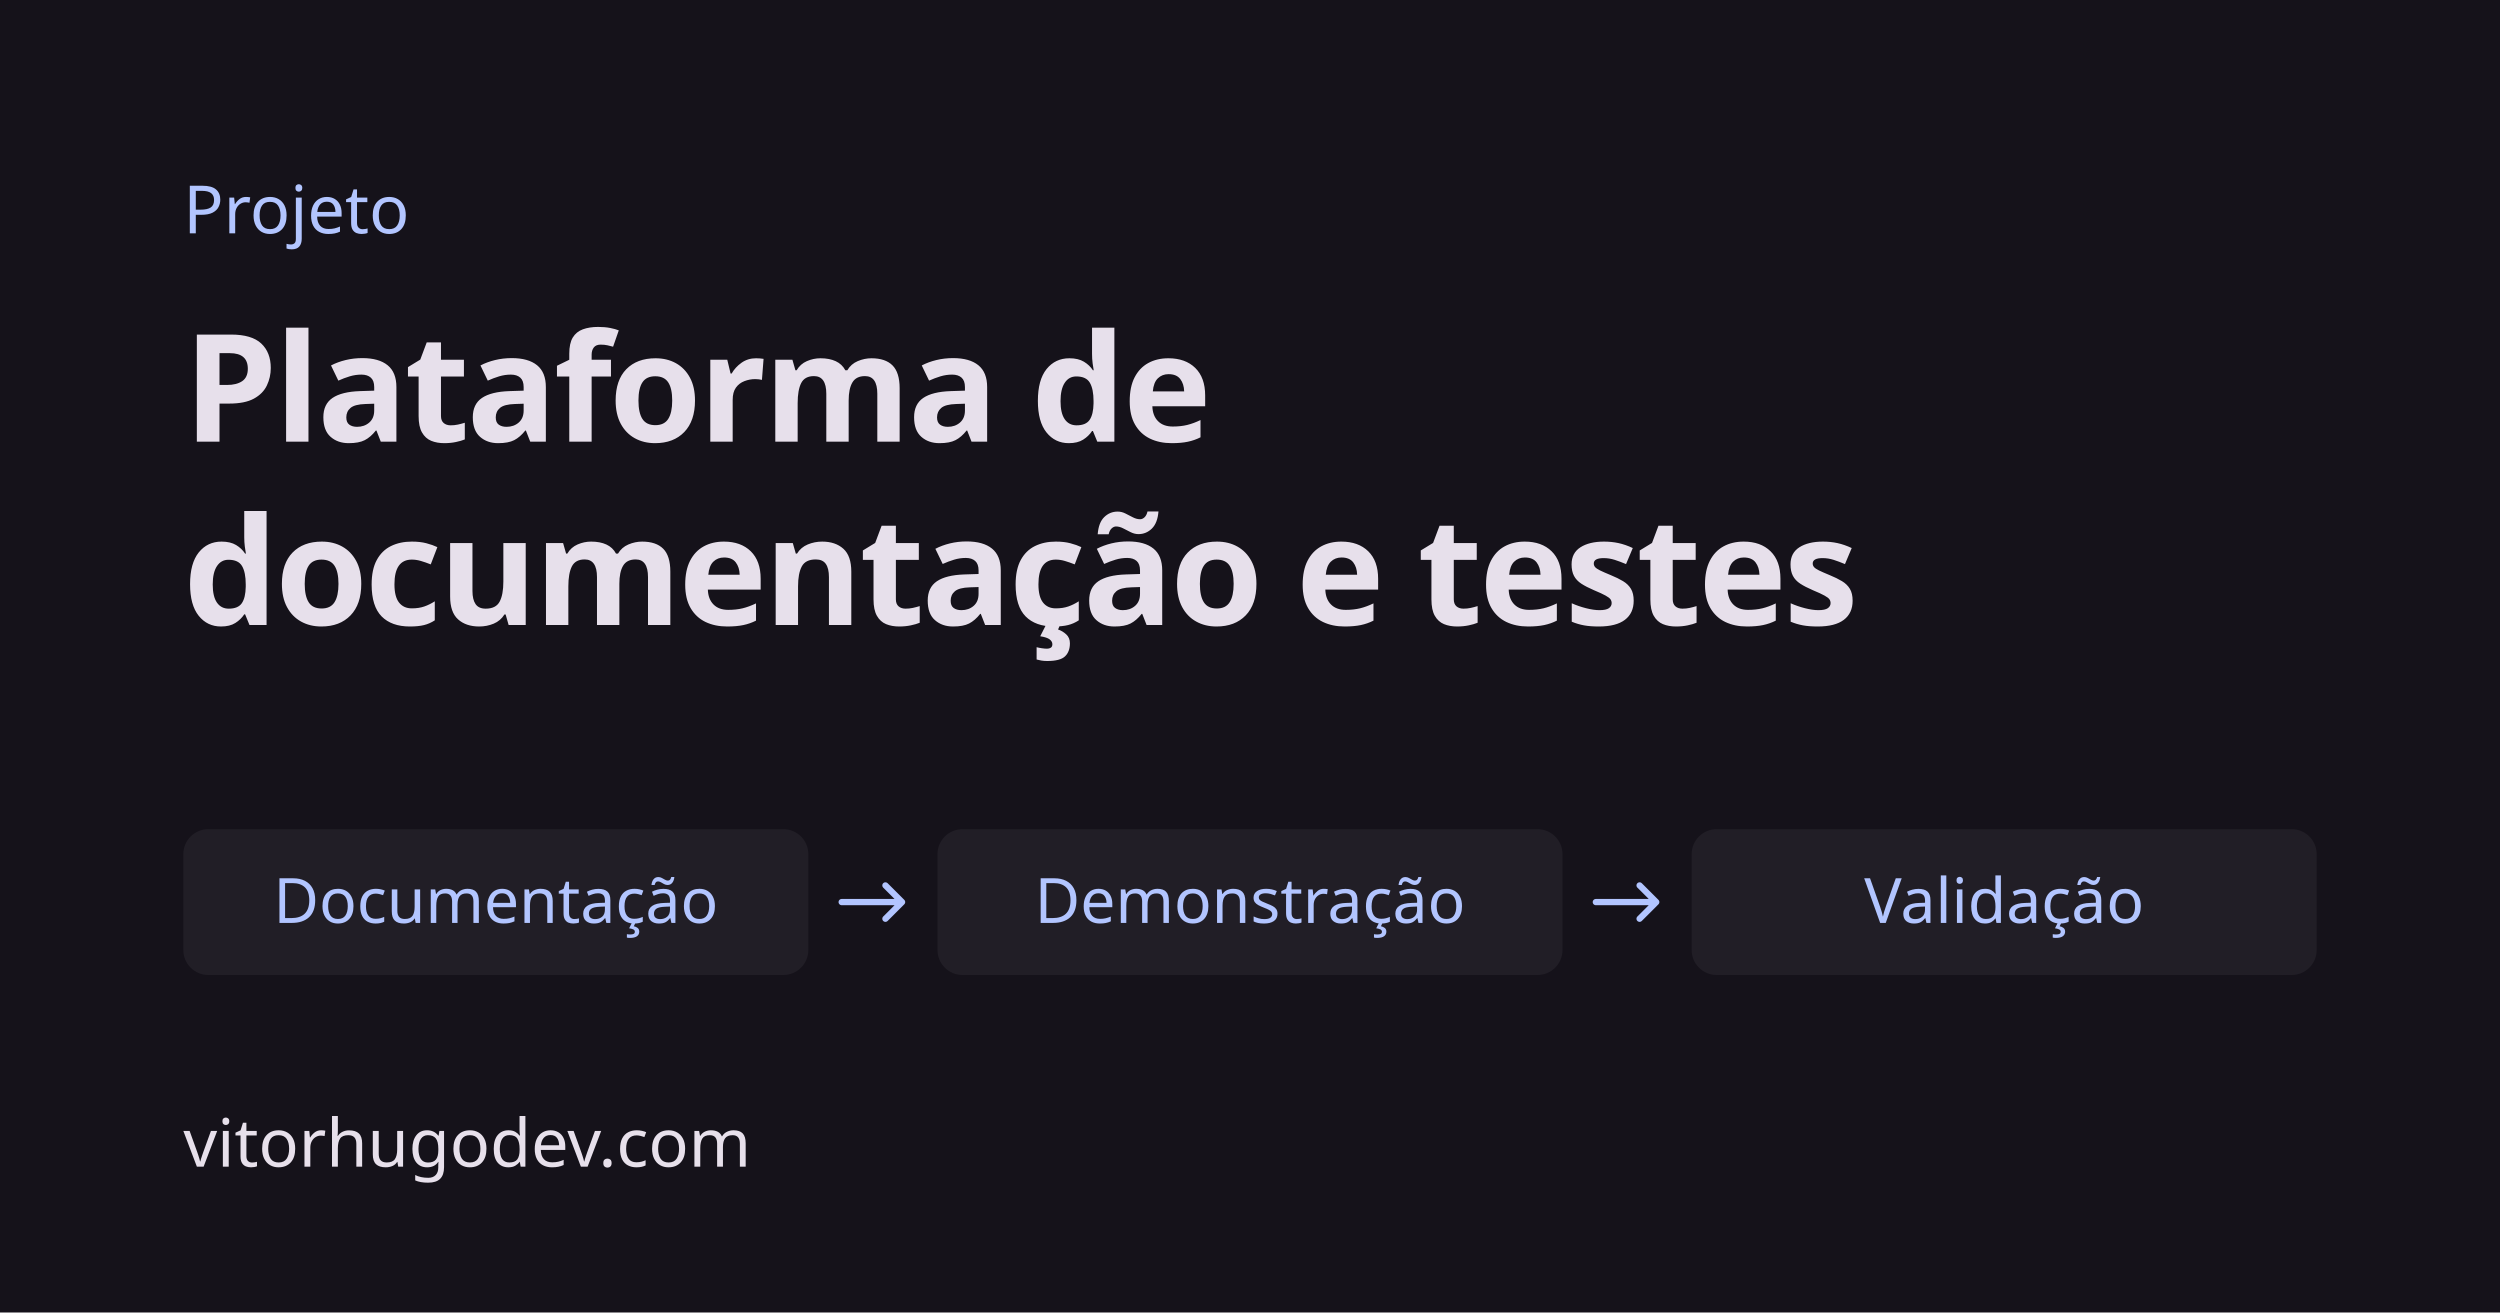
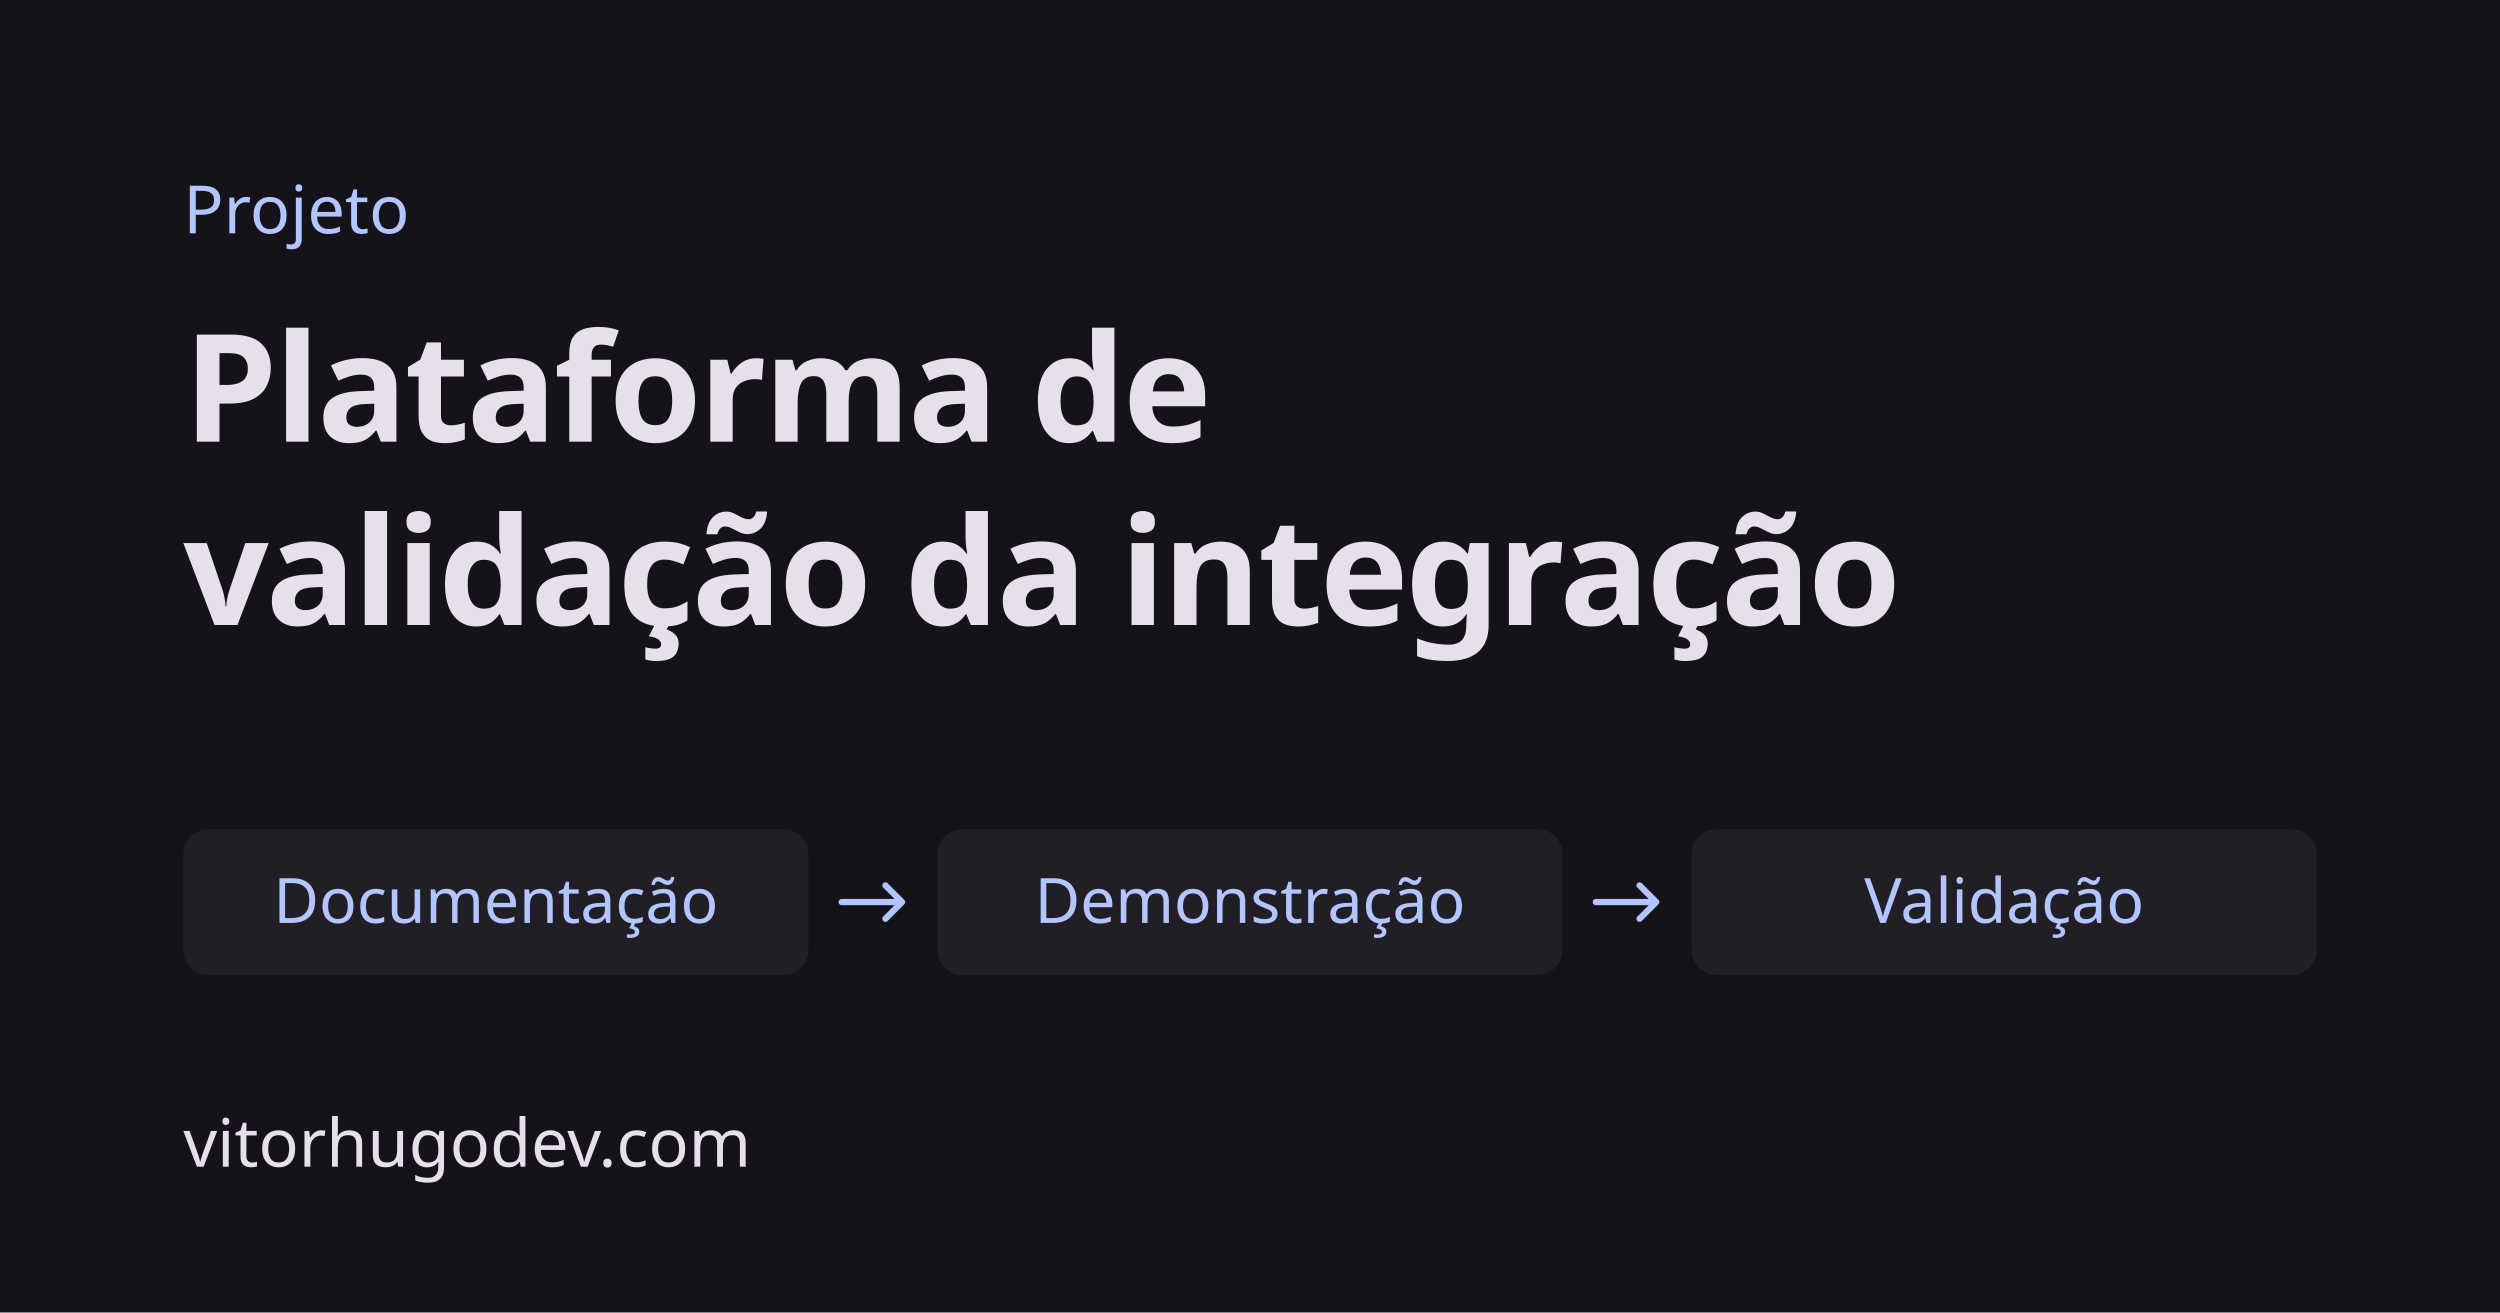
<svg xmlns="http://www.w3.org/2000/svg" width="1200" height="630" viewBox="0 0 1200 630" role="img" aria-labelledby="titulo descricao">
  <rect width="1200" height="630" fill="#15121a" />
  <text x="88" y="112" font-family="Geist Mono" font-weight="400" font-size="32" fill="#b2c5ff">Projeto</text>
  <g font-family="Space Grotesk" font-size="72" font-weight="700" letter-spacing="-1.5" fill="#e7e0eb">
    <text x="88" y="212">Plataforma de</text>
-     <text x="88" y="300">documentação e testes</text>
+     <text x="88" y="300">validação da integração</text>
  </g>
  <g fill="#211e26">
    <rect x="88" y="398" width="300" height="70" rx="12" />
    <rect x="450" y="398" width="300" height="70" rx="12" />
    <rect x="812" y="398" width="300" height="70" rx="12" />
  </g>
  <g fill="none" stroke="#b2c5ff" stroke-width="3" stroke-linecap="round" stroke-linejoin="round">
    <path d="M404 433h29m-8-8 8 8-8 8" />
    <path d="M766 433h29m-8-8 8 8-8 8" />
  </g>
  <g font-family="Geist Mono" font-weight="400" font-size="30" fill="#b2c5ff" text-anchor="middle">
    <text x="238" y="443">Documentação</text>
    <text x="600" y="443">Demonstração</text>
    <text x="962" y="443">Validação</text>
  </g>
  <text x="88" y="560" font-family="Geist Mono" font-weight="400" font-size="32" fill="#e7e0eb">vitorhugodev.com</text>
</svg>
